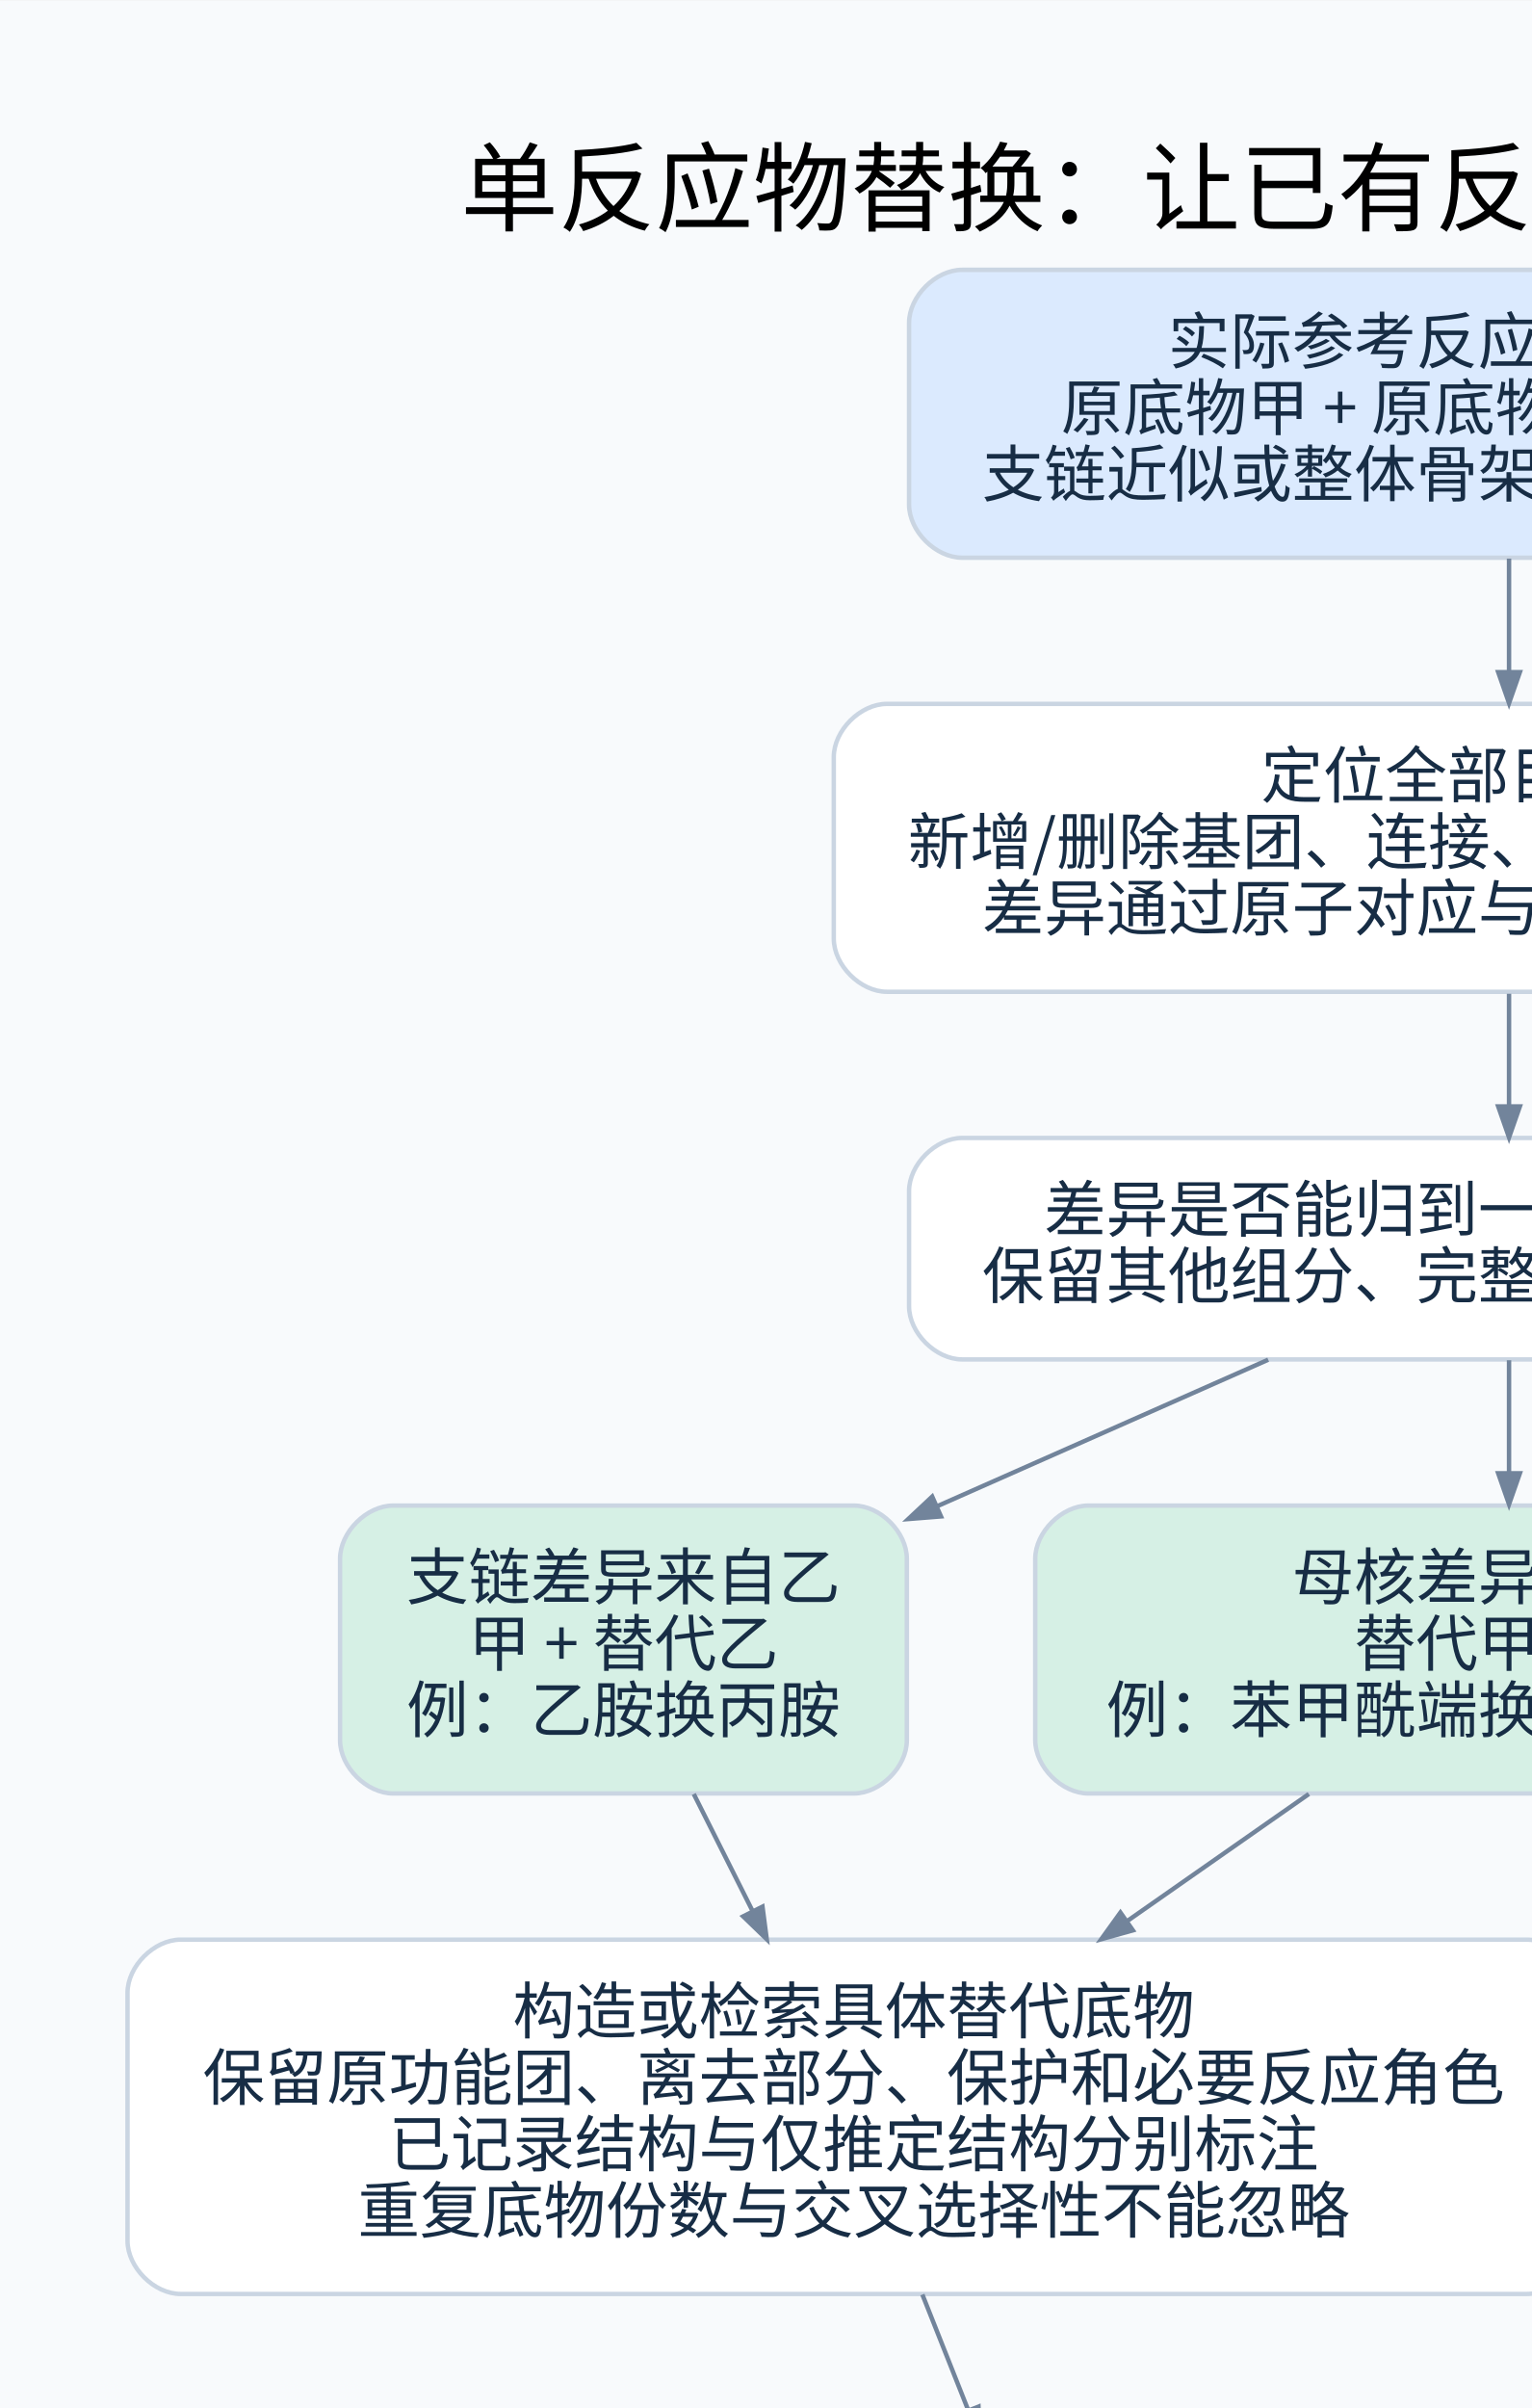
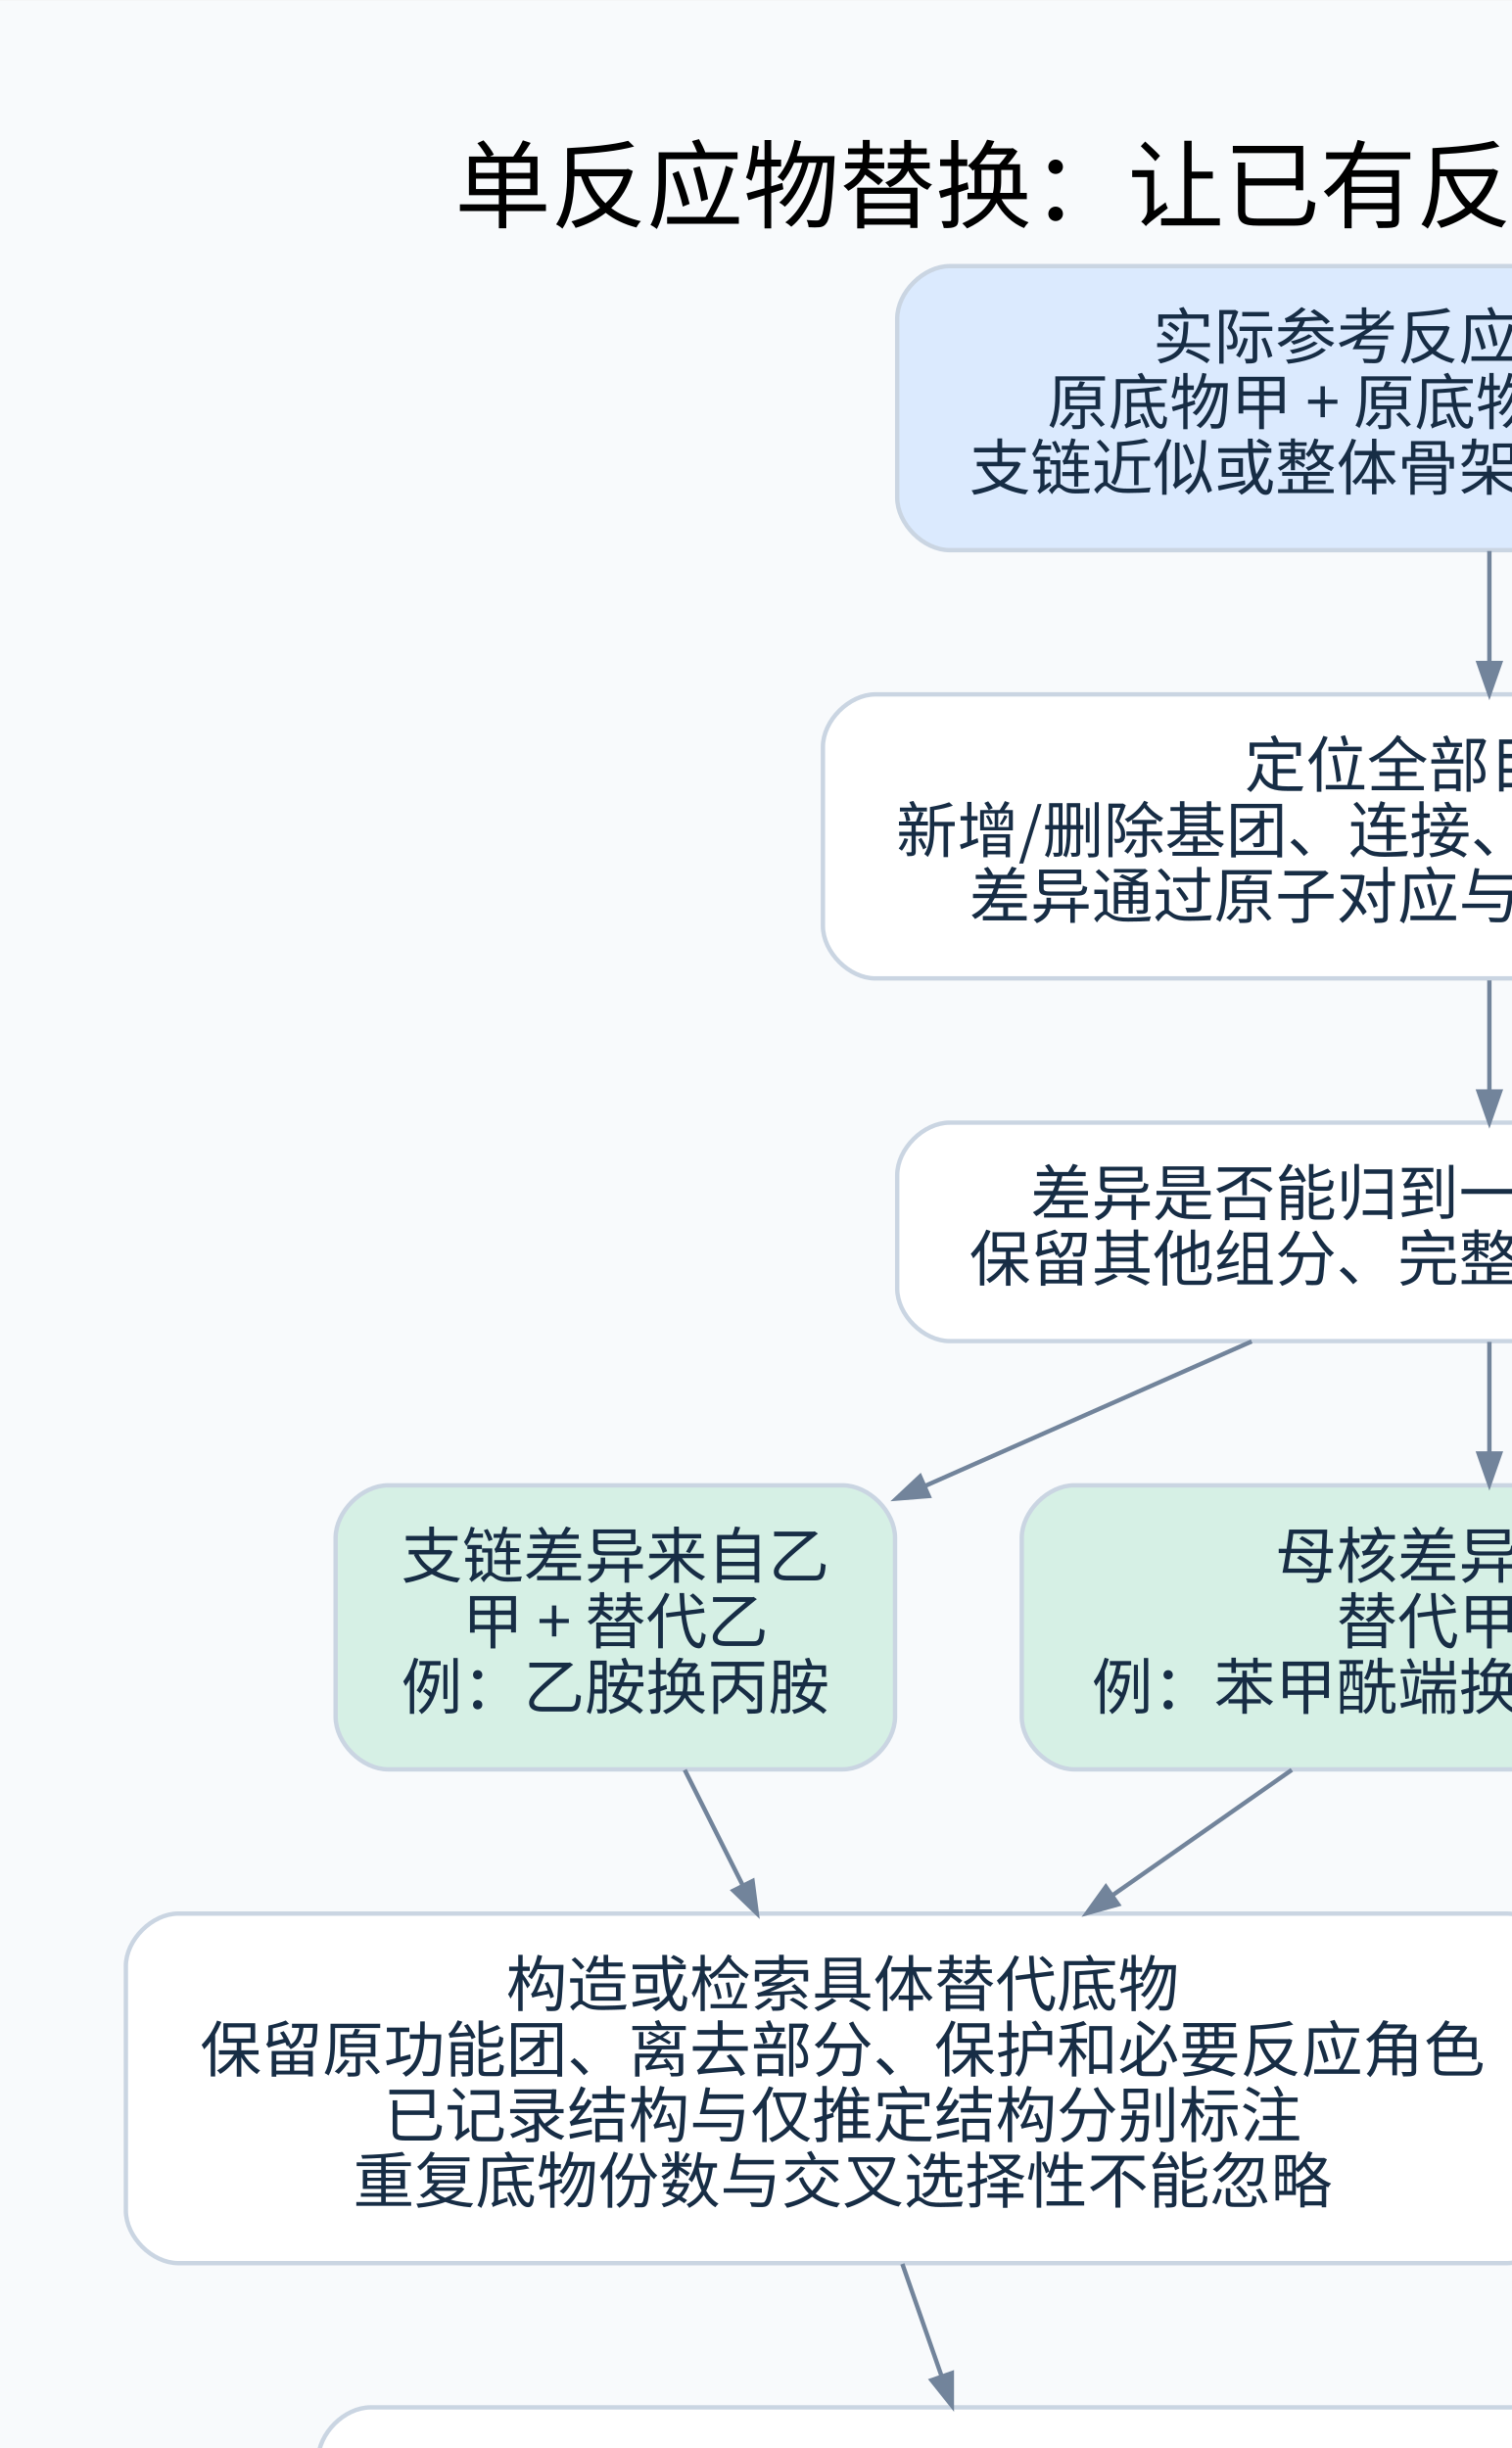
- <svg xmlns="http://www.w3.org/2000/svg" width="1130pt" height="1776pt" viewBox="0.00 0.00 626.10 983.60">
-   <g id="graph0" class="graph" transform="scale(1.81 1.81) rotate(0) translate(28.8 954.8)">
-     <polygon fill="#f8fafc" stroke="transparent" points="-28.8,28.8 -28.8,-954.8 597.3,-954.8 597.3,28.8 -28.8,28.8" />
-     <text text-anchor="middle" x="284.25" y="-904.4" font-family="Noto Sans CJK SC" font-size="22.00">单反应物替换：让已有反应更接近目标分子</text>
+ <svg xmlns="http://www.w3.org/2000/svg" width="1130pt" height="1830pt" viewBox="0.00 0.00 626.10 1013.60">
+   <g id="graph0" class="graph" transform="scale(1.81 1.81) rotate(0) translate(28.8 984.8)">
+     <polygon fill="#f8fafc" stroke="transparent" points="-28.8,28.8 -28.8,-984.8 597.3,-984.8 597.3,28.8 -28.8,28.8" />
+     <text text-anchor="middle" x="284.25" y="-934.4" font-family="Noto Sans CJK SC" font-size="22.00">单反应物替换：让已有反应更接近目标分子</text>
    <g id="node1" class="node">
-       <path fill="#dbeafe" stroke="#cad5e2" d="M435.5,-894C435.5,-894 188.5,-894 188.5,-894 182.5,-894 176.5,-888 176.5,-882 176.5,-882 176.5,-841 176.5,-841 176.5,-835 182.5,-829 188.5,-829 188.5,-829 435.5,-829 435.5,-829 441.5,-829 447.5,-835 447.5,-841 447.5,-841 447.5,-882 447.5,-882 447.5,-888 441.5,-894 435.5,-894" />
-       <text text-anchor="middle" x="312" y="-872.8" font-family="Noto Sans CJK SC" font-size="14.00" fill="#172d45">实际参考反应 + 目标分子</text>
-       <text text-anchor="middle" x="312" y="-857.8" font-family="Noto Sans CJK SC" font-size="14.00" fill="#172d45">原底物甲 + 原底物乙 → 参考产物</text>
-       <text text-anchor="middle" x="312" y="-842.8" font-family="Noto Sans CJK SC" font-size="14.00" fill="#172d45">支链近似或整体骨架一致，都进入检查</text>
+       <path fill="#dbeafe" stroke="#cad5e2" d="M435.5,-924C435.5,-924 188.5,-924 188.5,-924 182.5,-924 176.5,-918 176.5,-912 176.5,-912 176.5,-871 176.5,-871 176.5,-865 182.5,-859 188.5,-859 188.5,-859 435.5,-859 435.5,-859 441.5,-859 447.5,-865 447.5,-871 447.5,-871 447.5,-912 447.5,-912 447.5,-918 441.5,-924 435.5,-924" />
+       <text text-anchor="middle" x="312" y="-902.8" font-family="Noto Sans CJK SC" font-size="14.00" fill="#172d45">实际参考反应 + 目标分子</text>
+       <text text-anchor="middle" x="312" y="-887.8" font-family="Noto Sans CJK SC" font-size="14.00" fill="#172d45">原底物甲 + 原底物乙 → 参考产物</text>
+       <text text-anchor="middle" x="312" y="-872.8" font-family="Noto Sans CJK SC" font-size="14.00" fill="#172d45">支链近似或整体骨架一致，都进入检查</text>
    </g>
    <g id="node2" class="node">
-       <path fill="white" stroke="#cad5e2" d="M452.5,-796C452.5,-796 171.5,-796 171.5,-796 165.5,-796 159.5,-790 159.5,-784 159.5,-784 159.5,-743 159.5,-743 159.5,-737 165.5,-731 171.5,-731 171.5,-731 452.5,-731 452.5,-731 458.5,-731 464.5,-737 464.5,-743 464.5,-743 464.5,-784 464.5,-784 464.5,-790 458.5,-796 452.5,-796" />
-       <text text-anchor="middle" x="312" y="-774.8" font-family="Noto Sans CJK SC" font-size="14.00" fill="#172d45">定位全部目标差异</text>
-       <text text-anchor="middle" x="312" y="-759.8" font-family="Noto Sans CJK SC" font-size="14.00" fill="#172d45">新增/删除基团、连接、位置、立体与同位素</text>
-       <text text-anchor="middle" x="312" y="-744.8" font-family="Noto Sans CJK SC" font-size="14.00" fill="#172d45">差异通过原子对应与连接锚点追溯来源</text>
+       <path fill="white" stroke="#cad5e2" d="M452.5,-826C452.5,-826 171.5,-826 171.5,-826 165.5,-826 159.5,-820 159.5,-814 159.5,-814 159.5,-773 159.5,-773 159.5,-767 165.5,-761 171.5,-761 171.5,-761 452.5,-761 452.5,-761 458.5,-761 464.5,-767 464.5,-773 464.5,-773 464.5,-814 464.5,-814 464.5,-820 458.5,-826 452.5,-826" />
+       <text text-anchor="middle" x="312" y="-804.8" font-family="Noto Sans CJK SC" font-size="14.00" fill="#172d45">定位全部目标差异</text>
+       <text text-anchor="middle" x="312" y="-789.8" font-family="Noto Sans CJK SC" font-size="14.00" fill="#172d45">新增/删除基团、连接、位置、立体与同位素</text>
+       <text text-anchor="middle" x="312" y="-774.8" font-family="Noto Sans CJK SC" font-size="14.00" fill="#172d45">差异通过原子对应与连接锚点追溯来源</text>
    </g>
    <g id="edge1" class="edge">
-       <path fill="none" stroke="#72849b" d="M312,-828.8C312,-820.61 312,-811.7 312,-803.19" />
-       <polygon fill="#72849b" stroke="#72849b" points="314.45,-803.17 312,-796.17 309.55,-803.17 314.45,-803.17" />
+       <path fill="none" stroke="#72849b" d="M312,-858.8C312,-850.61 312,-841.7 312,-833.19" />
+       <polygon fill="#72849b" stroke="#72849b" points="314.45,-833.17 312,-826.17 309.55,-833.17 314.45,-833.17" />
    </g>
    <g id="node3" class="node">
-       <path fill="white" stroke="#cad5e2" d="M435.5,-698C435.5,-698 188.5,-698 188.5,-698 182.5,-698 176.5,-692 176.5,-686 176.5,-686 176.5,-660 176.5,-660 176.5,-654 182.5,-648 188.5,-648 188.5,-648 435.5,-648 435.5,-648 441.5,-648 447.5,-654 447.5,-660 447.5,-660 447.5,-686 447.5,-686 447.5,-692 441.5,-698 435.5,-698" />
-       <text text-anchor="middle" x="312" y="-676.8" font-family="Noto Sans CJK SC" font-size="14.00" fill="#172d45">差异是否能归到一个反应物槽位？</text>
-       <text text-anchor="middle" x="312" y="-661.8" font-family="Noto Sans CJK SC" font-size="14.00" fill="#172d45">保留其他组分、完整反应端与实例关系</text>
+       <path fill="white" stroke="#cad5e2" d="M435.5,-728C435.5,-728 188.5,-728 188.5,-728 182.5,-728 176.5,-722 176.5,-716 176.5,-716 176.5,-690 176.5,-690 176.5,-684 182.5,-678 188.5,-678 188.5,-678 435.5,-678 435.5,-678 441.5,-678 447.5,-684 447.5,-690 447.5,-690 447.5,-716 447.5,-716 447.5,-722 441.5,-728 435.5,-728" />
+       <text text-anchor="middle" x="312" y="-706.8" font-family="Noto Sans CJK SC" font-size="14.00" fill="#172d45">差异是否能归到一个反应物槽位？</text>
+       <text text-anchor="middle" x="312" y="-691.8" font-family="Noto Sans CJK SC" font-size="14.00" fill="#172d45">保留其他组分、完整反应端与实例关系</text>
    </g>
    <g id="edge2" class="edge">
-       <path fill="none" stroke="#72849b" d="M312,-730.55C312,-722.36 312,-713.56 312,-705.4" />
-       <polygon fill="#72849b" stroke="#72849b" points="314.45,-705.12 312,-698.12 309.55,-705.12 314.45,-705.12" />
+       <path fill="none" stroke="#72849b" d="M312,-760.55C312,-752.36 312,-743.56 312,-735.4" />
+       <polygon fill="#72849b" stroke="#72849b" points="314.45,-735.12 312,-728.12 309.55,-735.12 314.45,-735.12" />
    </g>
    <g id="node4" class="node">
-       <path fill="#d6f0e5" stroke="#cad5e2" d="M164,-615C164,-615 60,-615 60,-615 54,-615 48,-609 48,-603 48,-603 48,-562 48,-562 48,-556 54,-550 60,-550 60,-550 164,-550 164,-550 170,-550 176,-556 176,-562 176,-562 176,-603 176,-603 176,-609 170,-615 164,-615" />
-       <text text-anchor="middle" x="112" y="-593.8" font-family="Noto Sans CJK SC" font-size="14.00" fill="#172d45">支链差异来自乙</text>
-       <text text-anchor="middle" x="112" y="-578.8" font-family="Noto Sans CJK SC" font-size="14.00" fill="#172d45">甲 + 替代乙</text>
-       <text text-anchor="middle" x="112" y="-563.8" font-family="Noto Sans CJK SC" font-size="14.00" fill="#172d45">例：乙胺换丙胺</text>
+       <path fill="#d6f0e5" stroke="#cad5e2" d="M164,-645C164,-645 60,-645 60,-645 54,-645 48,-639 48,-633 48,-633 48,-592 48,-592 48,-586 54,-580 60,-580 60,-580 164,-580 164,-580 170,-580 176,-586 176,-592 176,-592 176,-633 176,-633 176,-639 170,-645 164,-645" />
+       <text text-anchor="middle" x="112" y="-623.8" font-family="Noto Sans CJK SC" font-size="14.00" fill="#172d45">支链差异来自乙</text>
+       <text text-anchor="middle" x="112" y="-608.8" font-family="Noto Sans CJK SC" font-size="14.00" fill="#172d45">甲 + 替代乙</text>
+       <text text-anchor="middle" x="112" y="-593.8" font-family="Noto Sans CJK SC" font-size="14.00" fill="#172d45">例：乙胺换丙胺</text>
    </g>
    <g id="edge3" class="edge">
-       <path fill="none" stroke="#72849b" d="M257.61,-647.93C234.57,-637.74 207.42,-625.72 182.84,-614.85" />
-       <polygon fill="#72849b" stroke="#72849b" points="183.71,-612.55 176.32,-611.96 181.73,-617.03 183.71,-612.55" />
+       <path fill="none" stroke="#72849b" d="M257.61,-677.93C234.57,-667.74 207.42,-655.72 182.84,-644.85" />
+       <polygon fill="#72849b" stroke="#72849b" points="183.71,-642.55 176.32,-641.96 181.73,-647.03 183.71,-642.55" />
    </g>
    <g id="node5" class="node">
-       <path fill="#d6f0e5" stroke="#cad5e2" d="M407,-615C407,-615 217,-615 217,-615 211,-615 205,-609 205,-603 205,-603 205,-562 205,-562 205,-556 211,-550 217,-550 217,-550 407,-550 407,-550 413,-550 419,-556 419,-562 419,-562 419,-603 419,-603 419,-609 413,-615 407,-615" />
-       <text text-anchor="middle" x="312" y="-593.8" font-family="Noto Sans CJK SC" font-size="14.00" fill="#172d45">母核差异来自甲</text>
-       <text text-anchor="middle" x="312" y="-578.8" font-family="Noto Sans CJK SC" font-size="14.00" fill="#172d45">替代甲 + 乙</text>
-       <text text-anchor="middle" x="312" y="-563.8" font-family="Noto Sans CJK SC" font-size="14.00" fill="#172d45">例：苯甲酰端换对氟苯甲酰端</text>
+       <path fill="#d6f0e5" stroke="#cad5e2" d="M407,-645C407,-645 217,-645 217,-645 211,-645 205,-639 205,-633 205,-633 205,-592 205,-592 205,-586 211,-580 217,-580 217,-580 407,-580 407,-580 413,-580 419,-586 419,-592 419,-592 419,-633 419,-633 419,-639 413,-645 407,-645" />
+       <text text-anchor="middle" x="312" y="-623.8" font-family="Noto Sans CJK SC" font-size="14.00" fill="#172d45">母核差异来自甲</text>
+       <text text-anchor="middle" x="312" y="-608.8" font-family="Noto Sans CJK SC" font-size="14.00" fill="#172d45">替代甲 + 乙</text>
+       <text text-anchor="middle" x="312" y="-593.8" font-family="Noto Sans CJK SC" font-size="14.00" fill="#172d45">例：苯甲酰端换对氟苯甲酰端</text>
    </g>
    <g id="edge4" class="edge">
-       <path fill="none" stroke="#72849b" d="M312,-647.82C312,-639.98 312,-631.08 312,-622.45" />
-       <polygon fill="#72849b" stroke="#72849b" points="314.45,-622.29 312,-615.29 309.55,-622.29 314.45,-622.29" />
+       <path fill="none" stroke="#72849b" d="M312,-677.82C312,-669.98 312,-661.08 312,-652.45" />
+       <polygon fill="#72849b" stroke="#72849b" points="314.45,-652.29 312,-645.29 309.55,-652.29 314.45,-652.29" />
    </g>
    <g id="node6" class="node">
-       <path fill="#fff3d6" stroke="#cad5e2" d="M556.5,-509.5C556.5,-509.5 369.5,-509.5 369.5,-509.5 363.5,-509.5 357.5,-503.5 357.5,-497.5 357.5,-497.5 357.5,-456.5 357.5,-456.5 357.5,-450.5 363.5,-444.5 369.5,-444.5 369.5,-444.5 556.5,-444.5 556.5,-444.5 562.5,-444.5 568.5,-450.5 568.5,-456.5 568.5,-456.5 568.5,-497.5 568.5,-497.5 568.5,-503.5 562.5,-509.5 556.5,-509.5" />
-       <text text-anchor="middle" x="463" y="-488.3" font-family="Noto Sans CJK SC" font-size="14.00" fill="#172d45">两个来源都需改变 / 映射不清</text>
-       <text text-anchor="middle" x="463" y="-473.3" font-family="Noto Sans CJK SC" font-size="14.00" fill="#172d45">保持一般方法类比</text>
-       <text text-anchor="middle" x="463" y="-458.3" font-family="Noto Sans CJK SC" font-size="14.00" fill="#172d45">不声称只换一个底物</text>
+       <path fill="#fff3d6" stroke="#cad5e2" d="M556.5,-539.5C556.5,-539.5 369.5,-539.5 369.5,-539.5 363.5,-539.5 357.5,-533.5 357.5,-527.5 357.5,-527.5 357.5,-486.5 357.5,-486.5 357.5,-480.5 363.5,-474.5 369.5,-474.5 369.5,-474.5 556.5,-474.5 556.5,-474.5 562.5,-474.5 568.5,-480.5 568.5,-486.5 568.5,-486.5 568.5,-527.5 568.5,-527.5 568.5,-533.5 562.5,-539.5 556.5,-539.5" />
+       <text text-anchor="middle" x="463" y="-518.3" font-family="Noto Sans CJK SC" font-size="14.00" fill="#172d45">两个来源都需改变 / 映射不清</text>
+       <text text-anchor="middle" x="463" y="-503.3" font-family="Noto Sans CJK SC" font-size="14.00" fill="#172d45">保持一般方法类比</text>
+       <text text-anchor="middle" x="463" y="-488.3" font-family="Noto Sans CJK SC" font-size="14.00" fill="#172d45">不声称只换一个底物</text>
    </g>
    <g id="edge5" class="edge">
-       <path fill="none" stroke="#72849b" d="M390.4,-647.87C406.47,-639.71 421.85,-628.98 433,-615 455.11,-587.27 461.77,-546.74 463.41,-516.96" />
-       <polygon fill="#72849b" stroke="#72849b" points="465.87,-516.73 463.72,-509.63 460.97,-516.52 465.87,-516.73" />
+       <path fill="none" stroke="#72849b" d="M390.4,-677.87C406.47,-669.71 421.85,-658.98 433,-645 455.11,-617.27 461.77,-576.74 463.41,-546.96" />
+       <polygon fill="#72849b" stroke="#72849b" points="465.87,-546.73 463.72,-539.63 460.97,-546.52 465.87,-546.73" />
    </g>
    <g id="node7" class="node">
-       <path fill="white" stroke="#cad5e2" d="M316,-517C316,-517 12,-517 12,-517 6,-517 0,-511 0,-505 0,-505 0,-449 0,-449 0,-443 6,-437 12,-437 12,-437 316,-437 316,-437 322,-437 328,-443 328,-449 328,-449 328,-505 328,-505 328,-511 322,-517 316,-517" />
-       <text text-anchor="middle" x="164" y="-495.8" font-family="Noto Sans CJK SC" font-size="14.00" fill="#172d45">构造或检索具体替代底物</text>
-       <text text-anchor="middle" x="164" y="-480.8" font-family="Noto Sans CJK SC" font-size="14.00" fill="#172d45">保留原功能团、离去部分、保护和必要反应角色</text>
-       <text text-anchor="middle" x="164" y="-465.8" font-family="Noto Sans CJK SC" font-size="14.00" fill="#172d45">已记录结构与仅推定结构分别标注</text>
-       <text text-anchor="middle" x="164" y="-450.8" font-family="Noto Sans CJK SC" font-size="14.00" fill="#172d45">重复底物份数与交叉选择性不能忽略</text>
+       <path fill="white" stroke="#cad5e2" d="M316,-547C316,-547 12,-547 12,-547 6,-547 0,-541 0,-535 0,-535 0,-479 0,-479 0,-473 6,-467 12,-467 12,-467 316,-467 316,-467 322,-467 328,-473 328,-479 328,-479 328,-535 328,-535 328,-541 322,-547 316,-547" />
+       <text text-anchor="middle" x="164" y="-525.8" font-family="Noto Sans CJK SC" font-size="14.00" fill="#172d45">构造或检索具体替代底物</text>
+       <text text-anchor="middle" x="164" y="-510.8" font-family="Noto Sans CJK SC" font-size="14.00" fill="#172d45">保留原功能团、离去部分、保护和必要反应角色</text>
+       <text text-anchor="middle" x="164" y="-495.8" font-family="Noto Sans CJK SC" font-size="14.00" fill="#172d45">已记录结构与仅推定结构分别标注</text>
+       <text text-anchor="middle" x="164" y="-480.8" font-family="Noto Sans CJK SC" font-size="14.00" fill="#172d45">重复底物份数与交叉选择性不能忽略</text>
    </g>
    <g id="edge6" class="edge">
-       <path fill="none" stroke="#72849b" d="M127.88,-549.88C132.07,-541.56 136.66,-532.41 141.13,-523.52" />
-       <polygon fill="#72849b" stroke="#72849b" points="143.4,-524.45 144.36,-517.1 139.03,-522.25 143.4,-524.45" />
+       <path fill="none" stroke="#72849b" d="M127.88,-579.88C132.07,-571.56 136.66,-562.41 141.13,-553.52" />
+       <polygon fill="#72849b" stroke="#72849b" points="143.4,-554.45 144.36,-547.1 139.03,-552.25 143.4,-554.45" />
    </g>
    <g id="edge7" class="edge">
-       <path fill="none" stroke="#72849b" d="M266.79,-549.88C253.85,-540.83 239.51,-530.81 225.76,-521.19" />
-       <polygon fill="#72849b" stroke="#72849b" points="227.05,-519.1 219.91,-517.1 224.24,-523.12 227.05,-519.1" />
+       <path fill="none" stroke="#72849b" d="M266.79,-579.88C253.85,-570.83 239.51,-560.81 225.76,-551.19" />
+       <polygon fill="#72849b" stroke="#72849b" points="227.05,-549.1 219.91,-547.1 224.24,-553.12 227.05,-549.1" />
    </g>
    <g id="node10" class="node">
      <path fill="#dbeafe" stroke="#cad5e2" d="M494,-178C494,-178 176,-178 176,-178 170,-178 164,-172 164,-166 164,-166 164,-110 164,-110 164,-104 170,-98 176,-98 176,-98 494,-98 494,-98 500,-98 506,-104 506,-110 506,-110 506,-166 506,-166 506,-172 500,-178 494,-178" />
      <text text-anchor="middle" x="335" y="-156.8" font-family="Noto Sans CJK SC" font-size="14.00" fill="#172d45">给模型的具体建议</text>
      <text text-anchor="middle" x="335" y="-141.8" font-family="Noto Sans CJK SC" font-size="14.00" fill="#172d45">哪个原反应？换谁？换成什么？其他组分是什么？</text>
      <text text-anchor="middle" x="335" y="-126.8" font-family="Noto Sans CJK SC" font-size="14.00" fill="#172d45">哪些目标差异解决了，完整目标是否可对应？</text>
      <text text-anchor="middle" x="335" y="-111.8" font-family="Noto Sans CJK SC" font-size="14.00" fill="#172d45">替代底物与条件还有哪些证据缺口？</text>
    </g>
    <g id="edge11" class="edge">
-       <path fill="none" stroke="#72849b" d="M462.88,-444.11C461.4,-392.11 452.93,-287.19 411,-211 405.56,-201.11 398.28,-191.78 390.38,-183.32" />
-       <polygon fill="#72849b" stroke="#72849b" points="392.03,-181.5 385.4,-178.17 388.51,-184.9 392.03,-181.5" />
+       <path fill="none" stroke="#72849b" d="M463.75,-474.19C463.74,-417.74 457.68,-297.79 411,-211 405.65,-201.06 398.43,-191.7 390.55,-183.23" />
+       <polygon fill="#72849b" stroke="#72849b" points="392.19,-181.41 385.57,-178.08 388.67,-184.81 392.19,-181.41" />
    </g>
    <g id="node8" class="node">
-       <path fill="white" stroke="#cad5e2" d="M353,-404C353,-404 63,-404 63,-404 57,-404 51,-398 51,-392 51,-392 51,-336 51,-336 51,-330 57,-324 63,-324 63,-324 353,-324 353,-324 359,-324 365,-330 365,-336 365,-336 365,-392 365,-392 365,-398 359,-404 353,-404" />
-       <text text-anchor="middle" x="208" y="-382.8" font-family="Noto Sans CJK SC" font-size="14.00" fill="#172d45">按来源变化进行有限结构回放</text>
-       <text text-anchor="middle" x="208" y="-367.8" font-family="Noto Sans CJK SC" font-size="14.00" fill="#172d45">先复现原产物，再只换一个槽位</text>
-       <text text-anchor="middle" x="208" y="-352.8" font-family="Noto Sans CJK SC" font-size="14.00" fill="#172d45">核对完整目标、未变化结构、位置和立体要求</text>
-       <text text-anchor="middle" x="208" y="-337.8" font-family="Noto Sans CJK SC" font-size="14.00" fill="#172d45">多产物 / 匹配截断 / 未支持分别保留</text>
+       <path fill="white" stroke="#cad5e2" d="M360,-434C360,-434 56,-434 56,-434 50,-434 44,-428 44,-422 44,-422 44,-336 44,-336 44,-330 50,-324 56,-324 56,-324 360,-324 360,-324 366,-324 372,-330 372,-336 372,-336 372,-422 372,-422 372,-428 366,-434 360,-434" />
+       <text text-anchor="middle" x="208" y="-412.8" font-family="Noto Sans CJK SC" font-size="14.00" fill="#172d45">按来源变化进行有限结构回放</text>
+       <text text-anchor="middle" x="208" y="-397.8" font-family="Noto Sans CJK SC" font-size="14.00" fill="#172d45">先复现原产物，再只换一个槽位</text>
+       <text text-anchor="middle" x="208" y="-382.8" font-family="Noto Sans CJK SC" font-size="14.00" fill="#172d45">按组合核验各产物，不用第一项决定主产物</text>
+       <text text-anchor="middle" x="208" y="-367.8" font-family="Noto Sans CJK SC" font-size="14.00" fill="#172d45">比对视图去映射编号，原图和原子追踪保留</text>
+       <text text-anchor="middle" x="208" y="-352.8" font-family="Noto Sans CJK SC" font-size="14.00" fill="#172d45">完整目标、位置和立体要求仍需核验</text>
+       <text text-anchor="middle" x="208" y="-337.8" font-family="Noto Sans CJK SC" font-size="14.00" fill="#172d45">去重前限制组合数，目标命中与枚举完整性分开</text>
    </g>
    <g id="edge8" class="edge">
-       <path fill="none" stroke="#72849b" d="M179.51,-436.87C182.86,-428.41 186.44,-419.4 189.88,-410.72" />
-       <polygon fill="#72849b" stroke="#72849b" points="192.18,-411.57 192.48,-404.16 187.62,-409.76 192.18,-411.57" />
+       <path fill="none" stroke="#72849b" d="M177.68,-466.82C180.54,-458.65 183.61,-449.85 186.67,-441.09" />
+       <polygon fill="#72849b" stroke="#72849b" points="189,-441.84 189,-434.42 184.37,-440.22 189,-441.84" />
    </g>
    <g id="node9" class="node">
      <path fill="white" stroke="#cad5e2" d="M384.5,-291C384.5,-291 75.5,-291 75.5,-291 69.5,-291 63.5,-285 63.5,-279 63.5,-279 63.5,-223 63.5,-223 63.5,-217 69.5,-211 75.5,-211 75.5,-211 384.5,-211 384.5,-211 390.5,-211 396.5,-217 396.5,-223 396.5,-223 396.5,-279 396.5,-279 396.5,-285 390.5,-291 384.5,-291" />
      <text text-anchor="middle" x="230" y="-269.8" font-family="Noto Sans CJK SC" font-size="14.00" fill="#172d45">单槽位变化仍需比较化学环境</text>
      <text text-anchor="middle" x="230" y="-254.8" font-family="Noto Sans CJK SC" font-size="14.00" fill="#172d45">新增竞争位点、位阻、电子、配位与保护差异</text>
      <text text-anchor="middle" x="230" y="-239.8" font-family="Noto Sans CJK SC" font-size="14.00" fill="#172d45">已有目标实验 / 类似底物范围支持 / 未验证 / 冲突</text>
      <text text-anchor="middle" x="230" y="-224.8" font-family="Noto Sans CJK SC" font-size="14.00" fill="#172d45">图回放成功不证明原条件可以直接复用</text>
    </g>
    <g id="edge9" class="edge">
-       <path fill="none" stroke="#72849b" d="M215.76,-323.87C217.4,-315.58 219.15,-306.75 220.84,-298.23" />
-       <polygon fill="#72849b" stroke="#72849b" points="223.28,-298.5 222.24,-291.16 218.48,-297.55 223.28,-298.5" />
+       <path fill="none" stroke="#72849b" d="M217.46,-323.83C218.93,-315.37 220.45,-306.7 221.89,-298.43" />
+       <polygon fill="#72849b" stroke="#72849b" points="224.35,-298.6 223.14,-291.28 219.52,-297.76 224.35,-298.6" />
    </g>
    <g id="edge10" class="edge">
      <path fill="none" stroke="#72849b" d="M267.02,-210.87C275.41,-202 284.38,-192.51 292.96,-183.44" />
      <polygon fill="#72849b" stroke="#72849b" points="294.93,-184.92 297.96,-178.16 291.37,-181.56 294.93,-184.92" />
    </g>
    <g id="node11" class="node">
      <path fill="white" stroke="#cad5e2" d="M480,-65C480,-65 190,-65 190,-65 184,-65 178,-59 178,-53 178,-53 178,-12 178,-12 178,-6 184,0 190,0 190,0 480,0 480,0 486,0 492,-6 492,-12 492,-12 492,-53 492,-53 492,-59 486,-65 480,-65" />
      <text text-anchor="middle" x="335" y="-43.8" font-family="Noto Sans CJK SC" font-size="14.00" fill="#172d45">事实和推定分开统计</text>
      <text text-anchor="middle" x="335" y="-28.8" font-family="Noto Sans CJK SC" font-size="14.00" fill="#172d45">原反应保留来源；替换建议标为未观察的推定</text>
      <text text-anchor="middle" x="335" y="-13.8" font-family="Noto Sans CJK SC" font-size="14.00" fill="#172d45">不增加目标制备、已知成键或已有路线计数</text>
    </g>
    <g id="edge12" class="edge">
      <path fill="none" stroke="#72849b" d="M335,-97.87C335,-89.55 335,-80.76 335,-72.44" />
      <polygon fill="#72849b" stroke="#72849b" points="337.45,-72.28 335,-65.28 332.55,-72.28 337.45,-72.28" />
    </g>
  </g>
</svg>
